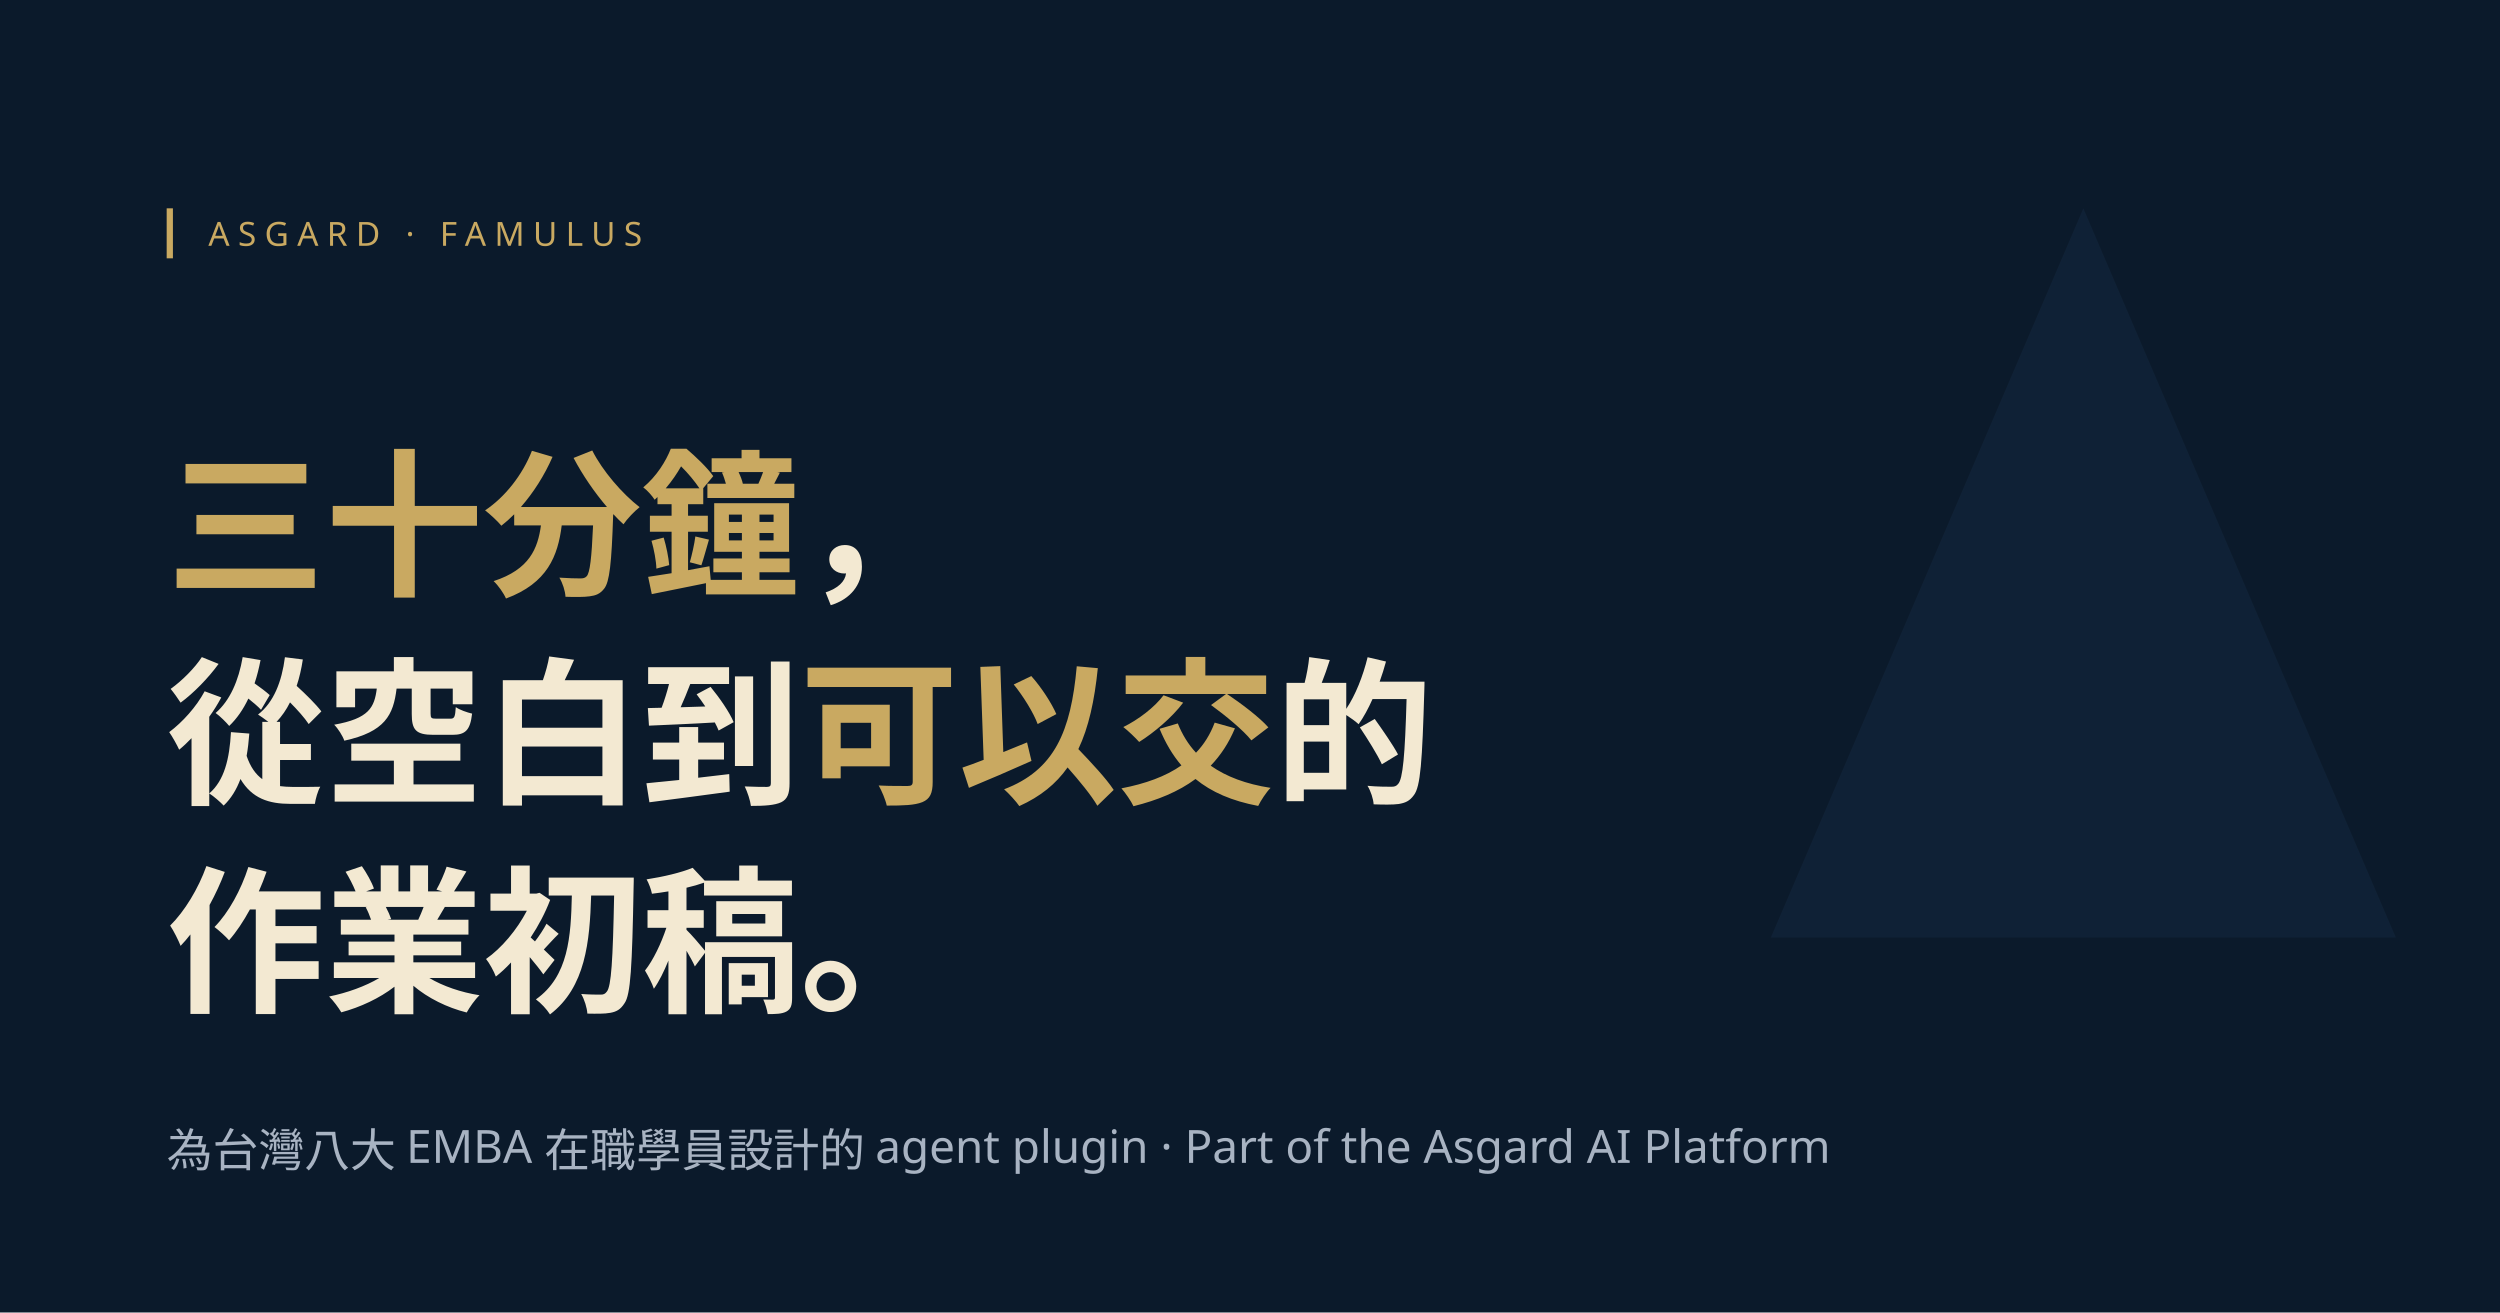
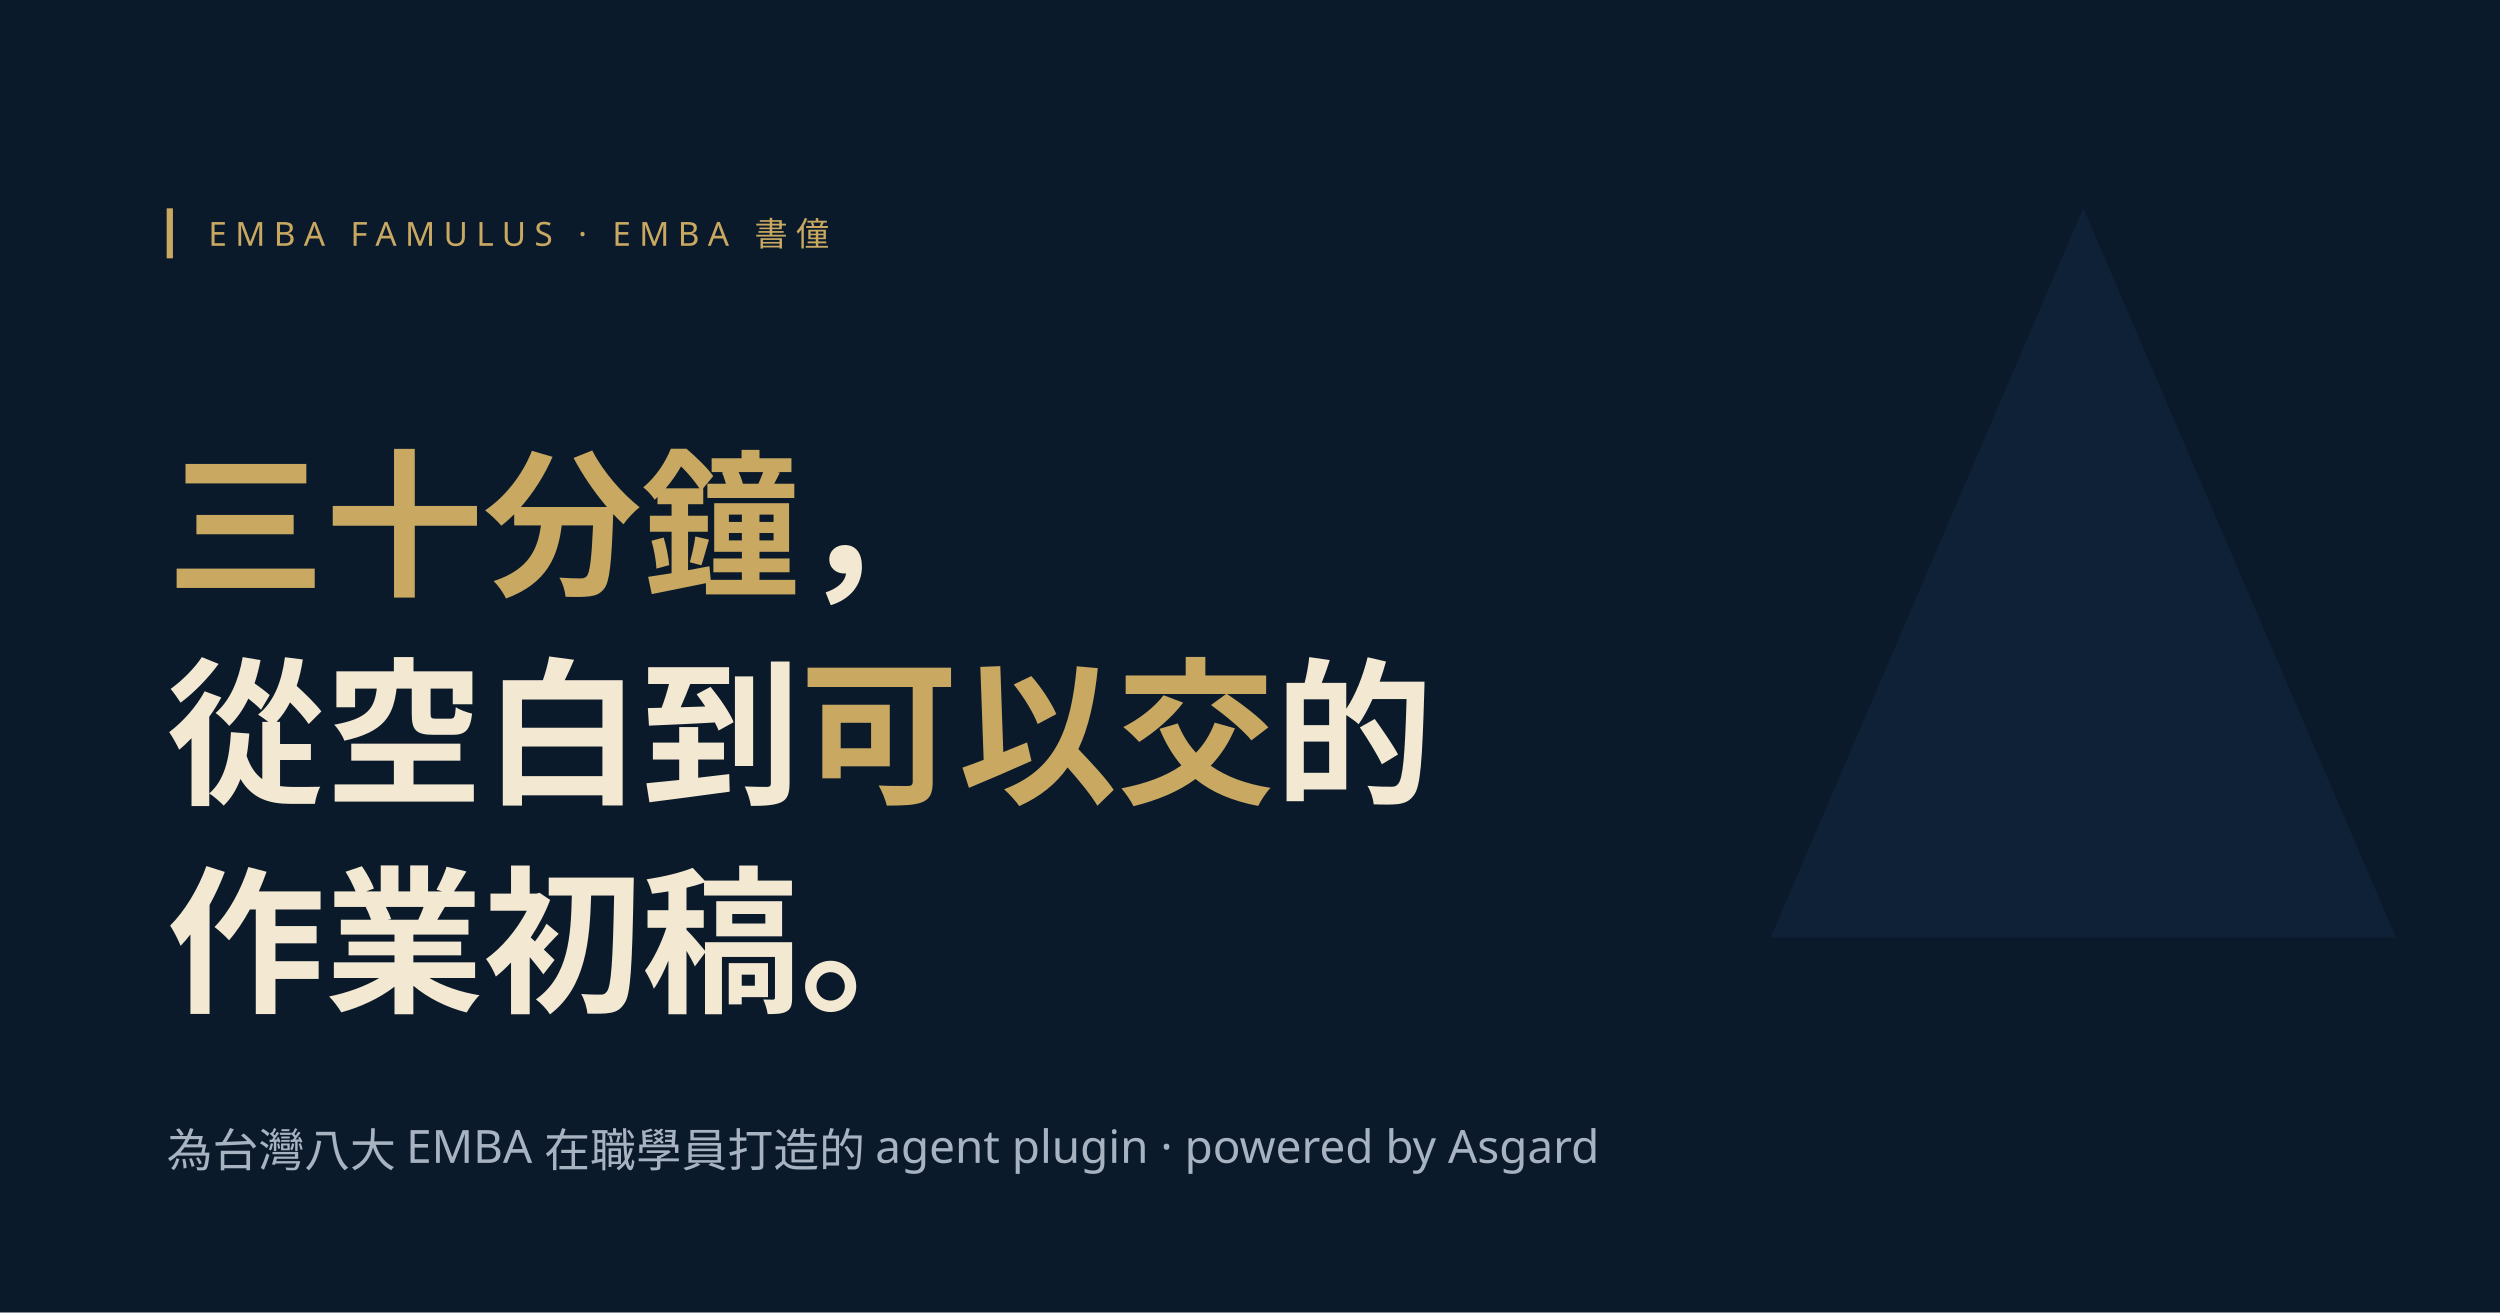
<svg xmlns="http://www.w3.org/2000/svg" viewBox="0 0 1200 630" width="1200" height="630">
  <rect width="1200" height="630" fill="#0b1a2b" />
  <path d="M1000 100 L1150 450 L850 450 Z" fill="#13263d" opacity="0.6" />
  <g font-family="sans-serif">
    <rect x="80" y="100" width="3" height="24" fill="#c9a961" />
-     <text x="100" y="118" fill="#c9a961" font-size="16" letter-spacing="4">ASGARD · FAMULUS</text>
+     <text x="100" y="118" fill="#c9a961" font-size="16" letter-spacing="4">EMBA FAMULUS · EMBA 書僮</text>
  </g>
  <g font-family="serif" fill="#f3e9d2">
    <text x="80" y="280" font-size="76" font-weight="600">
      <tspan fill="#c9a961">三十分鐘</tspan>，</text>
    <text x="80" y="380" font-size="76" font-weight="600">從空白到<tspan fill="#c9a961">可以交</tspan>的</text>
    <text x="80" y="480" font-size="76" font-weight="600">作業初稿。</text>
  </g>
  <text x="80" y="560" font-family="sans-serif" fill="#a8b3c2" font-size="22">
-     為台灣八大 EMBA 在職學員設計的 agent plugin · Part of the Asgard AI Platform
+     為台灣八大 EMBA 在職學員打造的 agent plugin · powered by Asgard
  </text>
</svg>
